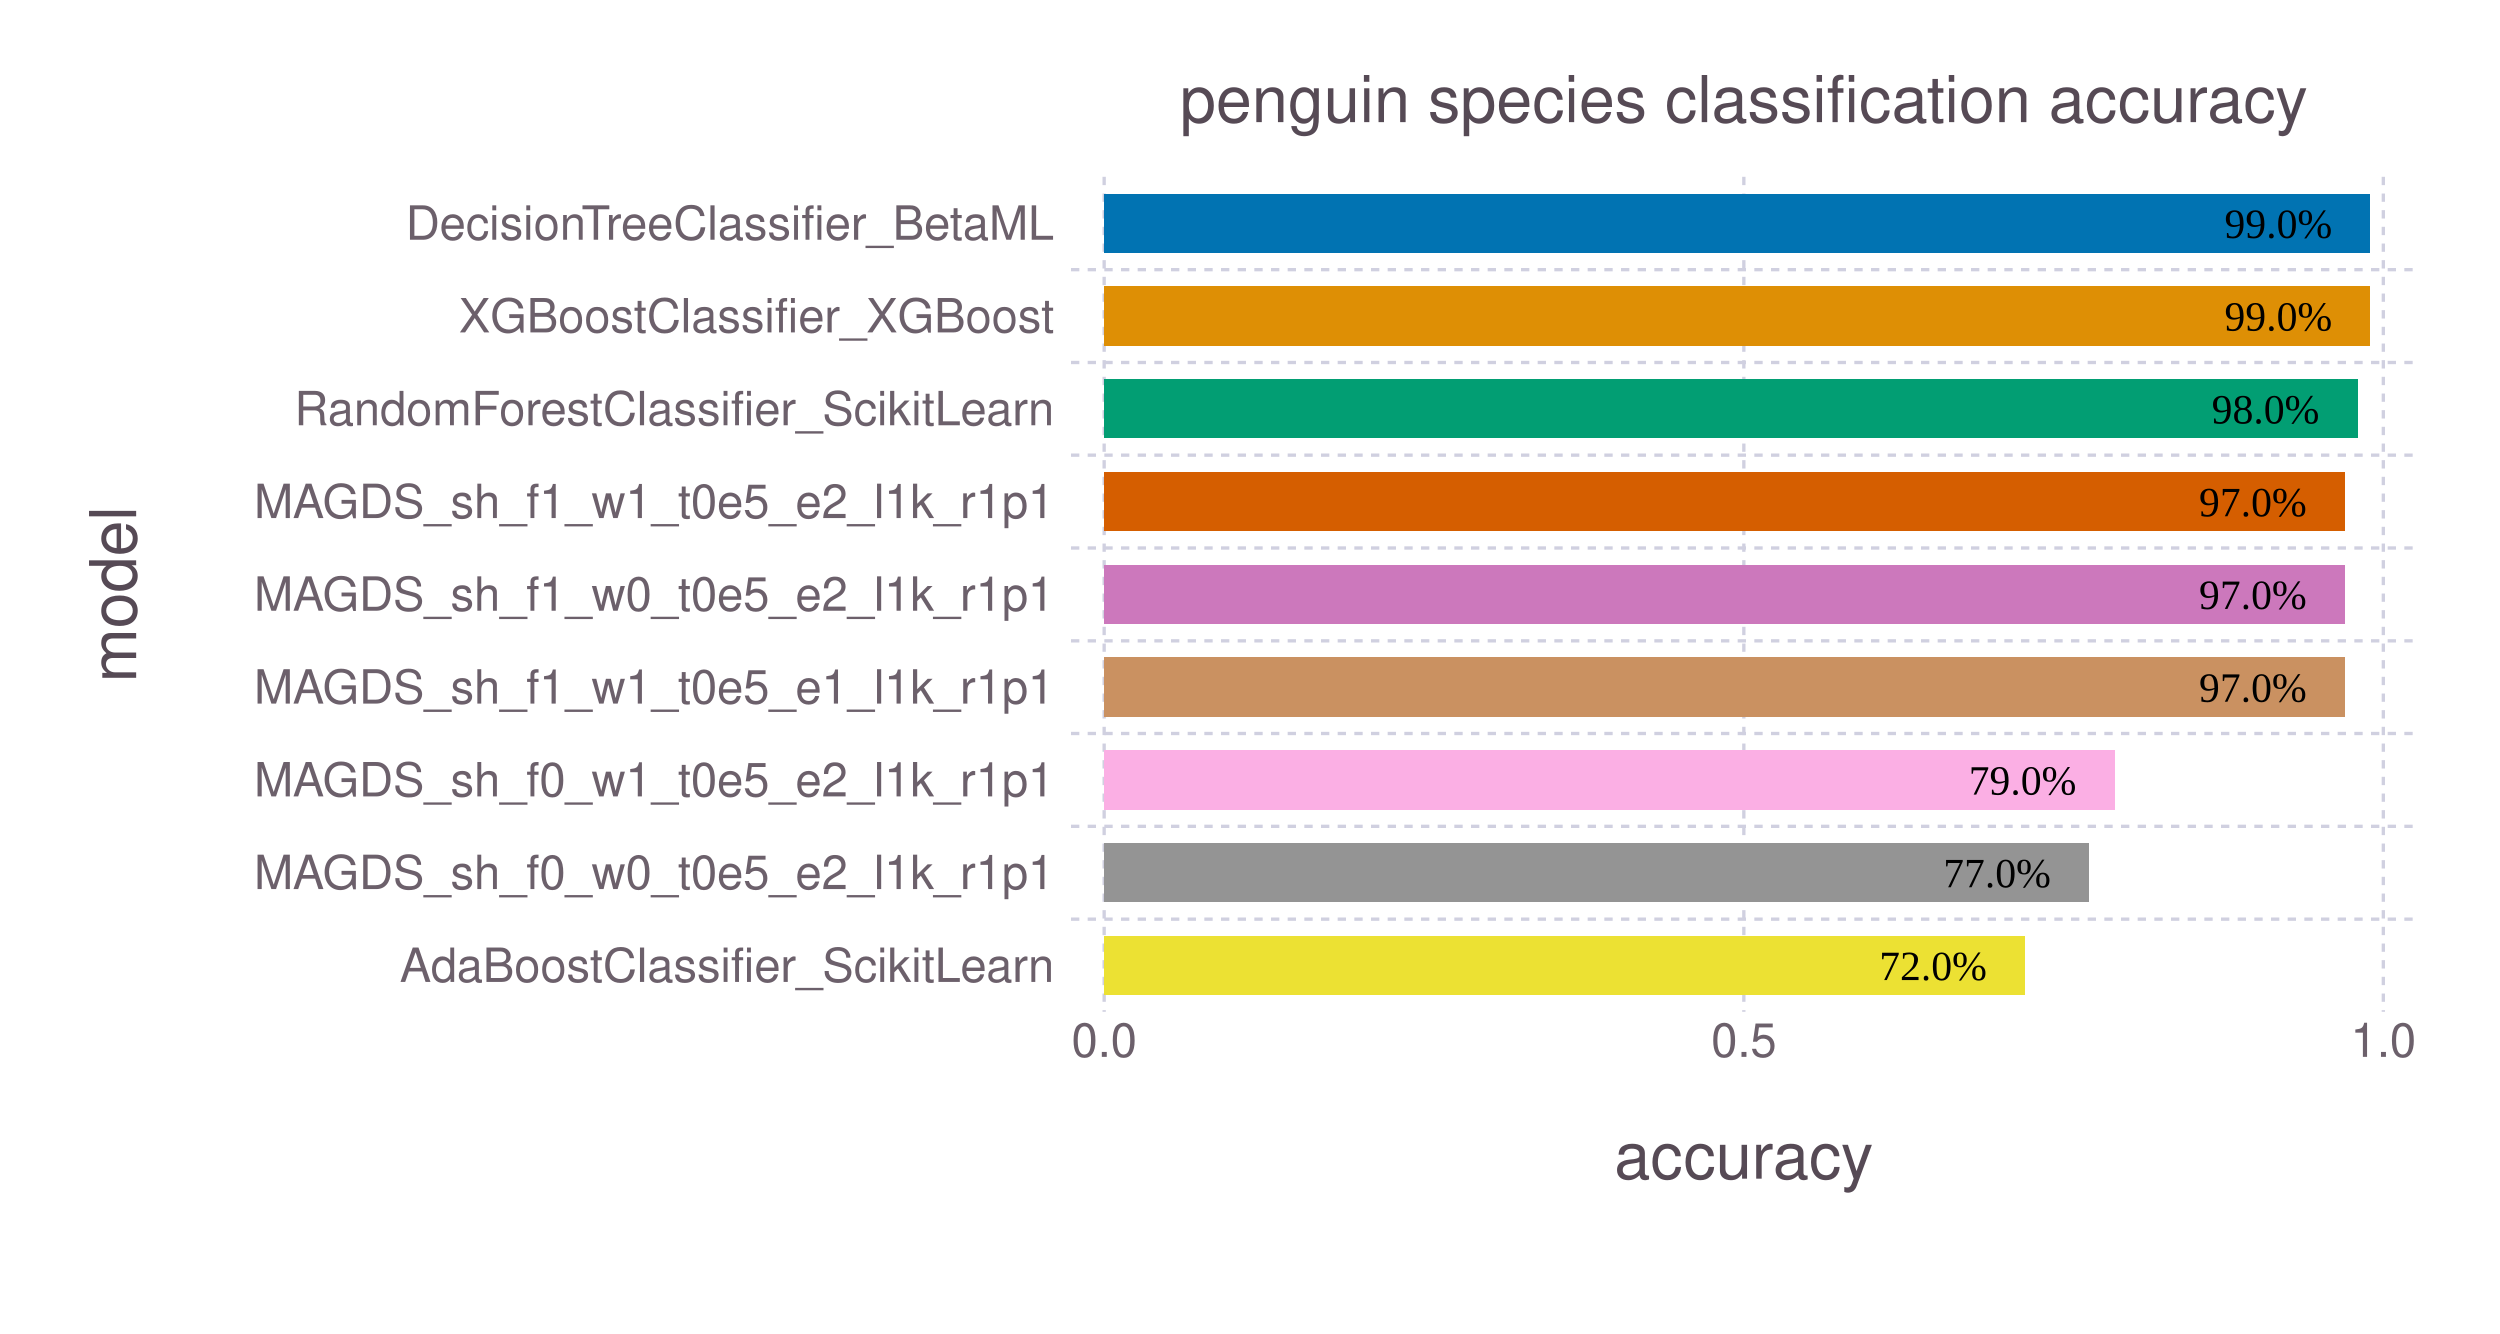
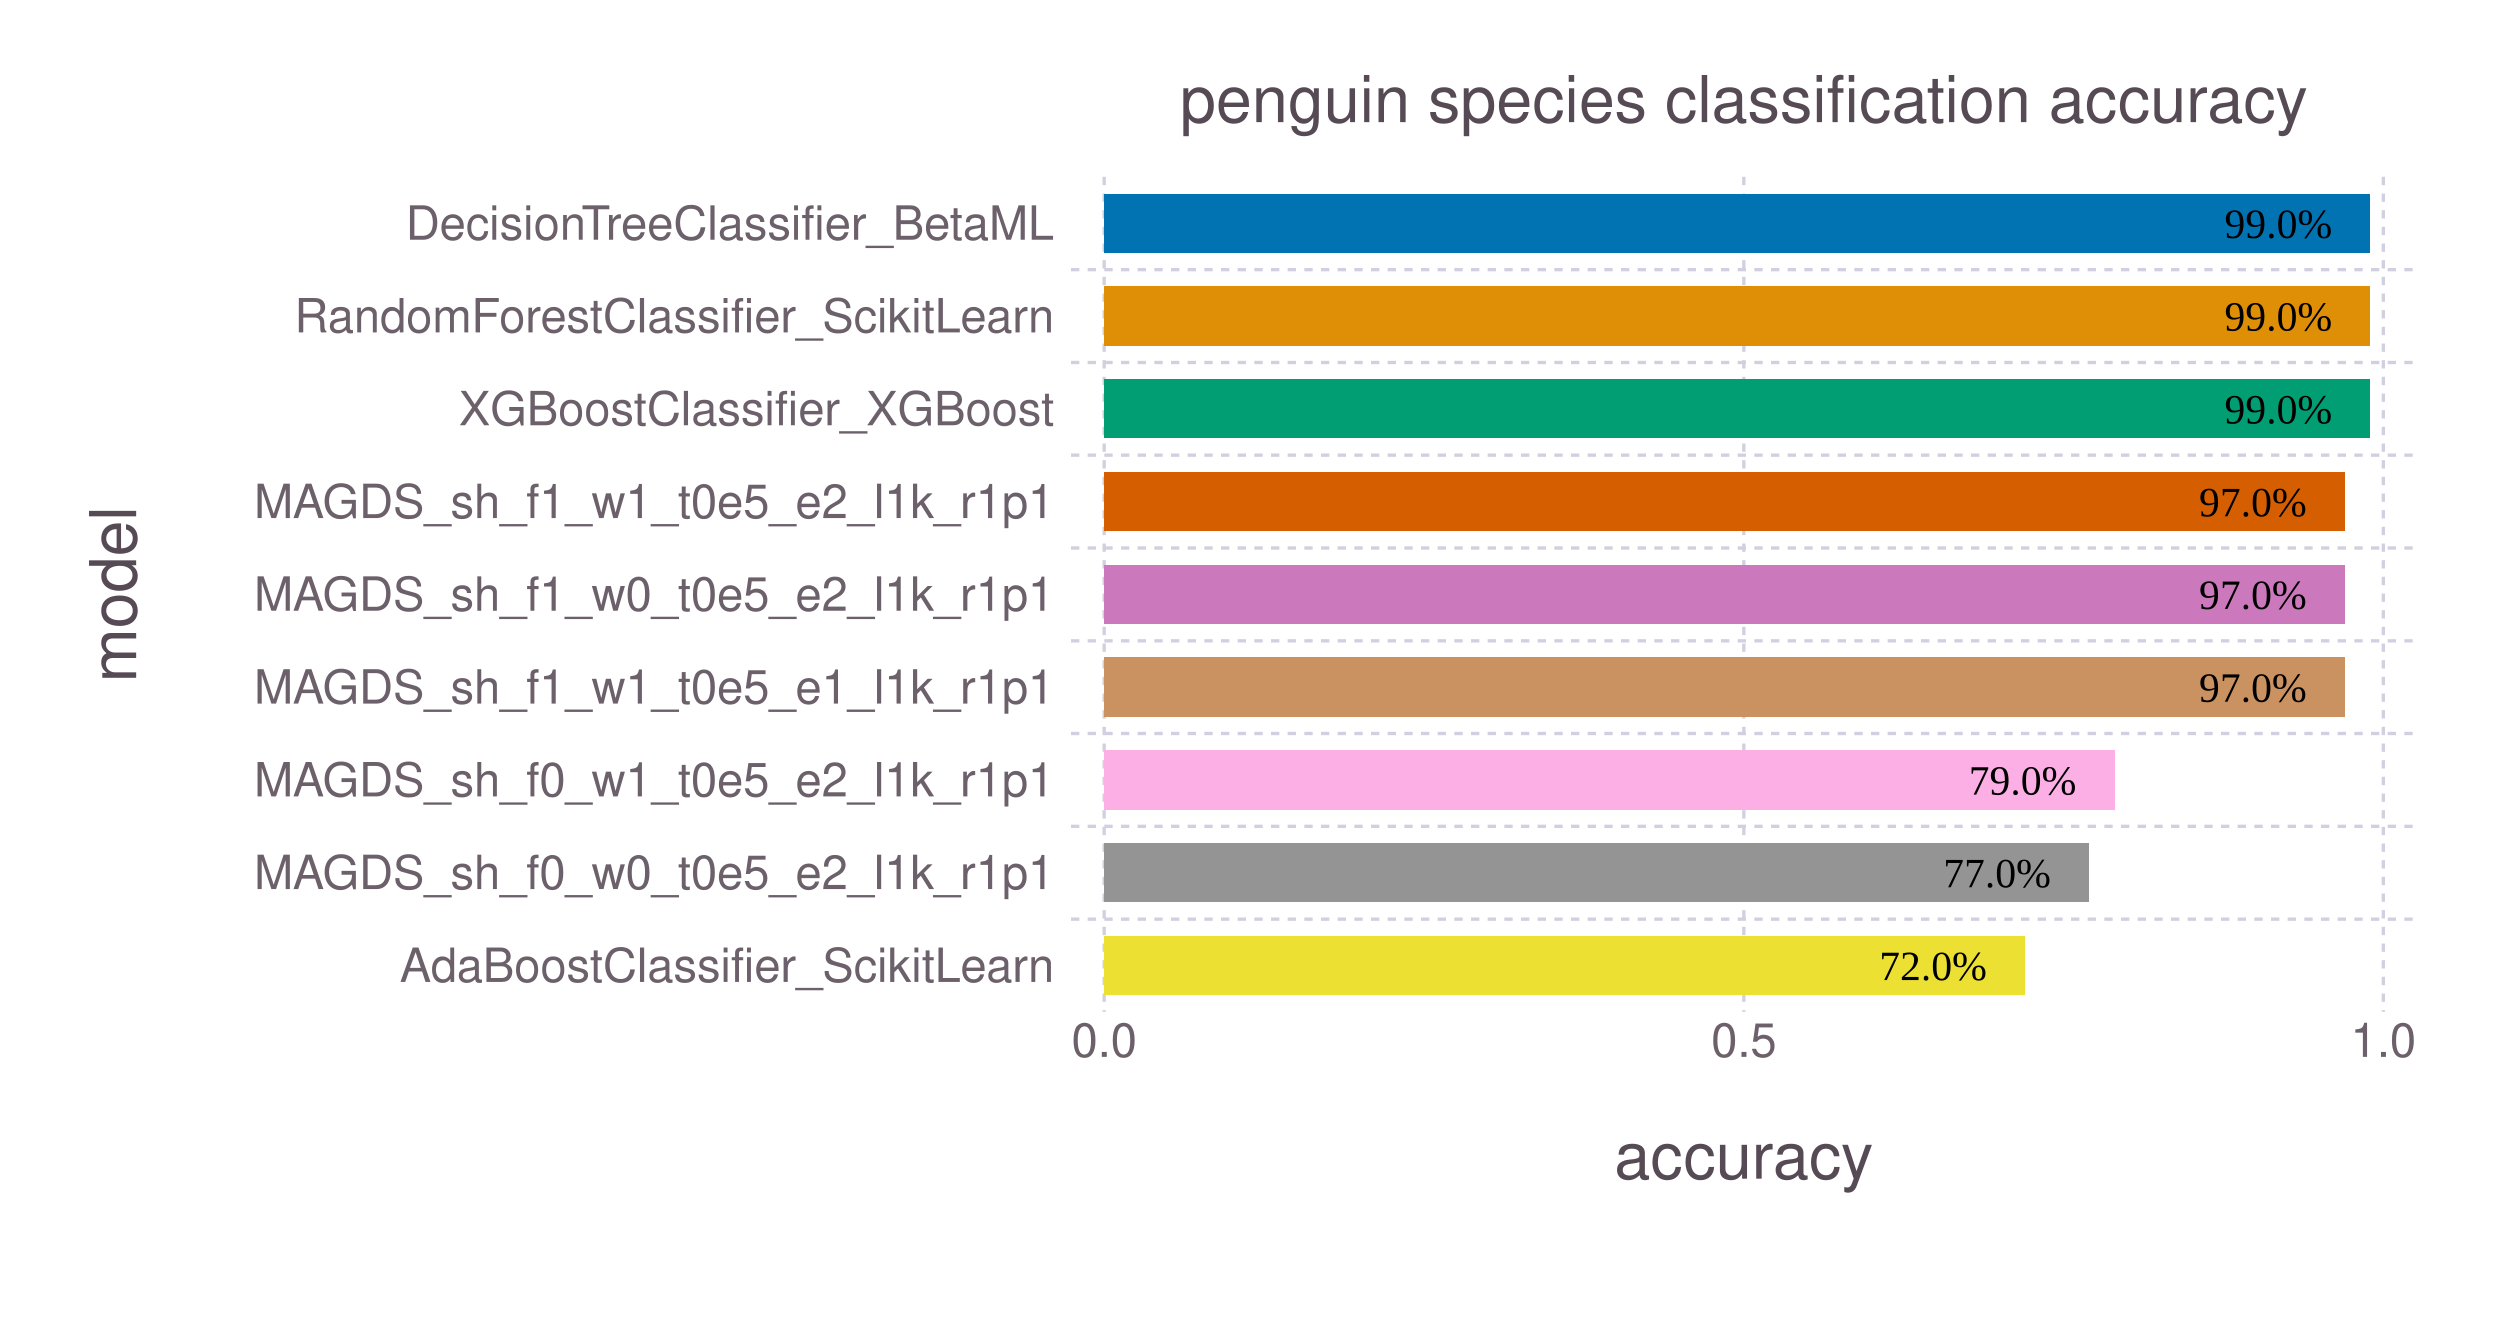
<svg xmlns="http://www.w3.org/2000/svg" version="1.2" width="150mm" height="80mm" viewBox="0 0 150 80" stroke="none" fill="#000000" stroke-width="0.3" font-size="3.88">
  <defs>
    <marker id="arrow" markerWidth="15" markerHeight="7" refX="5" refY="3.5" orient="auto" markerUnits="strokeWidth">
      <path d="M0,0 L15,3.5 L0,7 z" stroke="context-stroke" fill="context-stroke" />
    </marker>
  </defs>
-   <g class="plotroot xscalable" id="img-b75f931c-1">
-     <g font-size="3.88" font-family="'PT Sans','Helvetica Neue','Helvetica',sans-serif" fill="#564A55" stroke="#000000" stroke-opacity="0.000" id="img-b75f931c-2">
+   <g class="plotroot xscalable" id="img-be1687d1-1">
+     <g font-size="3.88" font-family="'PT Sans','Helvetica Neue','Helvetica',sans-serif" fill="#564A55" stroke="#000000" stroke-opacity="0.000" id="img-be1687d1-2">
      <g transform="translate(104.63,68.39)">
        <g class="primitive">
          <text text-anchor="middle" dy="0.6em">accuracy</text>
        </g>
      </g>
    </g>
-     <g class="guide xlabels" font-size="2.82" font-family="'PT Sans Caption','Helvetica Neue','Helvetica',sans-serif" fill="#6C606B" id="img-b75f931c-3">
+     <g class="guide xlabels" font-size="2.82" font-family="'PT Sans Caption','Helvetica Neue','Helvetica',sans-serif" fill="#6C606B" id="img-be1687d1-3">
      <g transform="translate(66.25,61.72)">
        <g class="primitive">
          <text text-anchor="middle" dy="0.6em">0.0</text>
        </g>
      </g>
      <g transform="translate(104.63,61.72)">
        <g class="primitive">
          <text text-anchor="middle" dy="0.6em">0.5</text>
        </g>
      </g>
      <g transform="translate(143,61.72)">
        <g class="primitive">
          <text text-anchor="middle" dy="0.6em">1.0</text>
        </g>
      </g>
    </g>
-     <g clip-path="url(#img-b75f931c-4)">
-       <g id="img-b75f931c-5">
-         <g pointer-events="visible" stroke-width="0.3" fill="#000000" fill-opacity="0.000" stroke="#000000" stroke-opacity="0.000" class="guide background" id="img-b75f931c-6">
-           <g transform="translate(104.63,35.66)" id="img-b75f931c-7">
+     <g clip-path="url(#img-be1687d1-4)">
+       <g id="img-be1687d1-5">
+         <g pointer-events="visible" stroke-width="0.3" fill="#000000" fill-opacity="0.000" stroke="#000000" stroke-opacity="0.000" class="guide background" id="img-be1687d1-6">
+           <g transform="translate(104.63,35.66)" id="img-be1687d1-7">
            <path d="M-40.37,-25.05 L40.37,-25.05 40.37,25.05 -40.37,25.05  z" class="primitive" />
          </g>
        </g>
-         <g class="guide ygridlines xfixed" stroke-dasharray="0.5,0.5" stroke-width="0.2" stroke="#D0D0E0" id="img-b75f931c-8">
-           <g transform="translate(104.63,16.18)" id="img-b75f931c-9">
-             <path fill="none" d="M-40.37,0 L40.37,0 " class="primitive" />
-           </g>
-           <g transform="translate(104.63,21.75)" id="img-b75f931c-10">
-             <path fill="none" d="M-40.37,0 L40.37,0 " class="primitive" />
-           </g>
-           <g transform="translate(104.63,27.31)" id="img-b75f931c-11">
-             <path fill="none" d="M-40.37,0 L40.37,0 " class="primitive" />
-           </g>
-           <g transform="translate(104.63,32.88)" id="img-b75f931c-12">
-             <path fill="none" d="M-40.37,0 L40.37,0 " class="primitive" />
-           </g>
-           <g transform="translate(104.63,38.45)" id="img-b75f931c-13">
-             <path fill="none" d="M-40.37,0 L40.37,0 " class="primitive" />
-           </g>
-           <g transform="translate(104.63,44.01)" id="img-b75f931c-14">
-             <path fill="none" d="M-40.37,0 L40.37,0 " class="primitive" />
-           </g>
-           <g transform="translate(104.63,49.58)" id="img-b75f931c-15">
-             <path fill="none" d="M-40.37,0 L40.37,0 " class="primitive" />
-           </g>
-           <g transform="translate(104.63,55.15)" id="img-b75f931c-16">
-             <path fill="none" d="M-40.37,0 L40.37,0 " class="primitive" />
-           </g>
-         </g>
-         <g class="guide xgridlines yfixed" stroke-dasharray="0.5,0.5" stroke-width="0.2" stroke="#D0D0E0" id="img-b75f931c-17">
-           <g transform="translate(66.25,35.66)" id="img-b75f931c-18">
+         <g class="guide ygridlines xfixed" stroke-dasharray="0.5,0.5" stroke-width="0.2" stroke="#D0D0E0" id="img-be1687d1-8">
+           <g transform="translate(104.63,16.18)" id="img-be1687d1-9">
+             <path fill="none" d="M-40.37,0 L40.37,0 " class="primitive" />
+           </g>
+           <g transform="translate(104.63,21.75)" id="img-be1687d1-10">
+             <path fill="none" d="M-40.37,0 L40.37,0 " class="primitive" />
+           </g>
+           <g transform="translate(104.63,27.31)" id="img-be1687d1-11">
+             <path fill="none" d="M-40.37,0 L40.37,0 " class="primitive" />
+           </g>
+           <g transform="translate(104.63,32.88)" id="img-be1687d1-12">
+             <path fill="none" d="M-40.37,0 L40.37,0 " class="primitive" />
+           </g>
+           <g transform="translate(104.63,38.45)" id="img-be1687d1-13">
+             <path fill="none" d="M-40.37,0 L40.37,0 " class="primitive" />
+           </g>
+           <g transform="translate(104.63,44.01)" id="img-be1687d1-14">
+             <path fill="none" d="M-40.37,0 L40.37,0 " class="primitive" />
+           </g>
+           <g transform="translate(104.63,49.58)" id="img-be1687d1-15">
+             <path fill="none" d="M-40.37,0 L40.37,0 " class="primitive" />
+           </g>
+           <g transform="translate(104.63,55.15)" id="img-be1687d1-16">
+             <path fill="none" d="M-40.37,0 L40.37,0 " class="primitive" />
+           </g>
+         </g>
+         <g class="guide xgridlines yfixed" stroke-dasharray="0.5,0.5" stroke-width="0.2" stroke="#D0D0E0" id="img-be1687d1-17">
+           <g transform="translate(66.25,35.66)" id="img-be1687d1-18">
            <path fill="none" d="M0,-25.05 L0,25.05 " class="primitive" />
          </g>
-           <g transform="translate(104.63,35.66)" id="img-b75f931c-19">
+           <g transform="translate(104.63,35.66)" id="img-be1687d1-19">
            <path fill="none" d="M0,-25.05 L0,25.05 " class="primitive" />
          </g>
-           <g transform="translate(143,35.66)" id="img-b75f931c-20">
+           <g transform="translate(143,35.66)" id="img-be1687d1-20">
            <path fill="none" d="M0,-25.05 L0,25.05 " class="primitive" />
          </g>
        </g>
-         <g class="plotpanel" id="img-b75f931c-21">
-           <g shape-rendering="crispEdges" stroke-width="0.3" id="img-b75f931c-22">
-             <g stroke="#000000" stroke-opacity="0.000" class="geometry" id="img-b75f931c-23">
-               <g transform="translate(93.88,57.93)" id="img-b75f931c-24" fill="#ECE133">
+         <g class="plotpanel" id="img-be1687d1-21">
+           <g shape-rendering="crispEdges" stroke-width="0.3" id="img-be1687d1-22">
+             <g stroke="#000000" stroke-opacity="0.000" class="geometry" id="img-be1687d1-23">
+               <g transform="translate(93.88,57.93)" id="img-be1687d1-24" fill="#ECE133">
                <path d="M-27.63,-1.78 L27.63,-1.78 27.63,1.78 -27.63,1.78  z" class="primitive" />
              </g>
-               <g transform="translate(95.8,52.36)" id="img-b75f931c-25" fill="#949494">
+               <g transform="translate(95.8,52.36)" id="img-be1687d1-25" fill="#949494">
                <path d="M-29.55,-1.78 L29.55,-1.78 29.55,1.78 -29.55,1.78  z" class="primitive" />
              </g>
-               <g transform="translate(96.57,46.8)" id="img-b75f931c-26" fill="#FBAFE4">
+               <g transform="translate(96.57,46.8)" id="img-be1687d1-26" fill="#FBAFE4">
                <path d="M-30.32,-1.78 L30.32,-1.78 30.32,1.78 -30.32,1.78  z" class="primitive" />
              </g>
-               <g transform="translate(103.47,41.23)" id="img-b75f931c-27" fill="#CA9161">
+               <g transform="translate(103.47,41.23)" id="img-be1687d1-27" fill="#CA9161">
                <path d="M-37.22,-1.78 L37.22,-1.78 37.22,1.78 -37.22,1.78  z" class="primitive" />
              </g>
-               <g transform="translate(103.47,35.66)" id="img-b75f931c-28" fill="#CC78BC">
+               <g transform="translate(103.47,35.66)" id="img-be1687d1-28" fill="#CC78BC">
                <path d="M-37.22,-1.78 L37.22,-1.78 37.22,1.78 -37.22,1.78  z" class="primitive" />
              </g>
-               <g transform="translate(103.47,30.1)" id="img-b75f931c-29" fill="#D55E00">
+               <g transform="translate(103.47,30.1)" id="img-be1687d1-29" fill="#D55E00">
                <path d="M-37.22,-1.78 L37.22,-1.78 37.22,1.78 -37.22,1.78  z" class="primitive" />
              </g>
-               <g transform="translate(103.86,24.53)" id="img-b75f931c-30" fill="#029E73">
-                 <path d="M-37.61,-1.78 L37.61,-1.78 37.61,1.78 -37.61,1.78  z" class="primitive" />
-               </g>
-               <g transform="translate(104.24,18.96)" id="img-b75f931c-31" fill="#DE8F05">
+               <g transform="translate(104.24,24.53)" id="img-be1687d1-30" fill="#029E73">
                <path d="M-37.99,-1.78 L37.99,-1.78 37.99,1.78 -37.99,1.78  z" class="primitive" />
              </g>
-               <g transform="translate(104.24,13.4)" id="img-b75f931c-32" fill="#0173B2">
+               <g transform="translate(104.24,18.96)" id="img-be1687d1-31" fill="#DE8F05">
                <path d="M-37.99,-1.78 L37.99,-1.78 37.99,1.78 -37.99,1.78  z" class="primitive" />
              </g>
-             </g>
-           </g>
-         </g>
-         <g class="geometry" id="img-b75f931c-33">
-           <g fill="#000000" font-size="2.5" id="img-b75f931c-34">
-             <g transform="translate(139.93,13.4)" id="img-b75f931c-35">
+               <g transform="translate(104.24,13.4)" id="img-be1687d1-32" fill="#0173B2">
+                 <path d="M-37.99,-1.78 L37.99,-1.78 37.99,1.78 -37.99,1.78  z" class="primitive" />
+               </g>
+             </g>
+           </g>
+         </g>
+         <g class="geometry" id="img-be1687d1-33">
+           <g fill="#000000" font-size="2.5" id="img-be1687d1-34">
+             <g transform="translate(139.93,13.4)" id="img-be1687d1-35">
              <g class="primitive">
                <text text-anchor="end" dy="0.35em">99.0%</text>
              </g>
            </g>
-             <g transform="translate(139.93,18.96)" id="img-b75f931c-36">
+             <g transform="translate(139.93,18.96)" id="img-be1687d1-36">
              <g class="primitive">
                <text text-anchor="end" dy="0.35em">99.0%</text>
              </g>
            </g>
-             <g transform="translate(139.16,24.53)" id="img-b75f931c-37">
-               <g class="primitive">
-                 <text text-anchor="end" dy="0.35em">98.0%</text>
-               </g>
-             </g>
-             <g transform="translate(138.4,30.1)" id="img-b75f931c-38">
+             <g transform="translate(139.93,24.53)" id="img-be1687d1-37">
+               <g class="primitive">
+                 <text text-anchor="end" dy="0.35em">99.0%</text>
+               </g>
+             </g>
+             <g transform="translate(138.4,30.1)" id="img-be1687d1-38">
              <g class="primitive">
                <text text-anchor="end" dy="0.35em">97.0%</text>
              </g>
            </g>
-             <g transform="translate(138.4,35.66)" id="img-b75f931c-39">
+             <g transform="translate(138.4,35.66)" id="img-be1687d1-39">
              <g class="primitive">
                <text text-anchor="end" dy="0.35em">97.0%</text>
              </g>
            </g>
-             <g transform="translate(138.4,41.23)" id="img-b75f931c-40">
+             <g transform="translate(138.4,41.23)" id="img-be1687d1-40">
              <g class="primitive">
                <text text-anchor="end" dy="0.35em">97.0%</text>
              </g>
            </g>
-             <g transform="translate(124.58,46.8)" id="img-b75f931c-41">
+             <g transform="translate(124.58,46.8)" id="img-be1687d1-41">
              <g class="primitive">
                <text text-anchor="end" dy="0.35em">79.0%</text>
              </g>
            </g>
-             <g transform="translate(123.05,52.36)" id="img-b75f931c-42">
+             <g transform="translate(123.05,52.36)" id="img-be1687d1-42">
              <g class="primitive">
                <text text-anchor="end" dy="0.35em">77.0%</text>
              </g>
            </g>
-             <g transform="translate(119.21,57.93)" id="img-b75f931c-43">
+             <g transform="translate(119.21,57.93)" id="img-be1687d1-43">
              <g class="primitive">
                <text text-anchor="end" dy="0.35em">72.0%</text>
              </g>
            </g>
          </g>
        </g>
      </g>
    </g>
-     <g class="guide ylabels" font-size="2.82" font-family="'PT Sans Caption','Helvetica Neue','Helvetica',sans-serif" fill="#6C606B" id="img-b75f931c-44">
-       <g transform="translate(63.25,13.4)" id="img-b75f931c-45">
+     <g class="guide ylabels" font-size="2.82" font-family="'PT Sans Caption','Helvetica Neue','Helvetica',sans-serif" fill="#6C606B" id="img-be1687d1-44">
+       <g transform="translate(63.25,13.4)" id="img-be1687d1-45">
        <g class="primitive">
          <text text-anchor="end" dy="0.35em">DecisionTreeClassifier_BetaML</text>
        </g>
      </g>
-       <g transform="translate(63.25,18.96)" id="img-b75f931c-46">
+       <g transform="translate(63.25,18.96)" id="img-be1687d1-46">
+         <g class="primitive">
+           <text text-anchor="end" dy="0.35em">RandomForestClassifier_ScikitLearn</text>
+         </g>
+       </g>
+       <g transform="translate(63.25,24.53)" id="img-be1687d1-47">
        <g class="primitive">
          <text text-anchor="end" dy="0.35em">XGBoostClassifier_XGBoost</text>
        </g>
      </g>
-       <g transform="translate(63.25,24.53)" id="img-b75f931c-47">
-         <g class="primitive">
-           <text text-anchor="end" dy="0.35em">RandomForestClassifier_ScikitLearn</text>
-         </g>
-       </g>
-       <g transform="translate(63.25,30.1)" id="img-b75f931c-48">
+       <g transform="translate(63.25,30.1)" id="img-be1687d1-48">
        <g class="primitive">
          <text text-anchor="end" dy="0.35em">MAGDS_sh_f1_w1_t0e5_e2_l1k_r1p1</text>
        </g>
      </g>
-       <g transform="translate(63.25,35.66)" id="img-b75f931c-49">
+       <g transform="translate(63.25,35.66)" id="img-be1687d1-49">
        <g class="primitive">
          <text text-anchor="end" dy="0.35em">MAGDS_sh_f1_w0_t0e5_e2_l1k_r1p1</text>
        </g>
      </g>
-       <g transform="translate(63.25,41.23)" id="img-b75f931c-50">
+       <g transform="translate(63.25,41.23)" id="img-be1687d1-50">
        <g class="primitive">
          <text text-anchor="end" dy="0.35em">MAGDS_sh_f1_w1_t0e5_e1_l1k_r1p1</text>
        </g>
      </g>
-       <g transform="translate(63.25,46.8)" id="img-b75f931c-51">
+       <g transform="translate(63.25,46.8)" id="img-be1687d1-51">
        <g class="primitive">
          <text text-anchor="end" dy="0.35em">MAGDS_sh_f0_w1_t0e5_e2_l1k_r1p1</text>
        </g>
      </g>
-       <g transform="translate(63.25,52.36)" id="img-b75f931c-52">
+       <g transform="translate(63.25,52.36)" id="img-be1687d1-52">
        <g class="primitive">
          <text text-anchor="end" dy="0.35em">MAGDS_sh_f0_w0_t0e5_e2_l1k_r1p1</text>
        </g>
      </g>
-       <g transform="translate(63.25,57.93)" id="img-b75f931c-53">
+       <g transform="translate(63.25,57.93)" id="img-be1687d1-53">
        <g class="primitive">
          <text text-anchor="end" dy="0.35em">AdaBoostClassifier_ScikitLearn</text>
        </g>
      </g>
    </g>
-     <g font-size="3.88" font-family="'PT Sans','Helvetica Neue','Helvetica',sans-serif" fill="#564A55" stroke="#000000" stroke-opacity="0.000" id="img-b75f931c-54">
-       <g transform="translate(8.81,33.66)" id="img-b75f931c-55">
+     <g font-size="3.88" font-family="'PT Sans','Helvetica Neue','Helvetica',sans-serif" fill="#564A55" stroke="#000000" stroke-opacity="0.000" id="img-be1687d1-54">
+       <g transform="translate(8.81,33.66)" id="img-be1687d1-55">
        <g class="primitive">
          <text text-anchor="middle" dy="0.35em" transform="rotate(-90,0, 2)">model</text>
        </g>
      </g>
    </g>
-     <g font-size="3.88" font-family="'PT Sans','Helvetica Neue','Helvetica',sans-serif" fill="#564A55" stroke="#000000" stroke-opacity="0.000" id="img-b75f931c-56">
-       <g transform="translate(104.63,5)" id="img-b75f931c-57">
+     <g font-size="3.88" font-family="'PT Sans','Helvetica Neue','Helvetica',sans-serif" fill="#564A55" stroke="#000000" stroke-opacity="0.000" id="img-be1687d1-56">
+       <g transform="translate(104.63,5)" id="img-be1687d1-57">
        <g class="primitive">
          <text text-anchor="middle" dy="0.6em">penguin species classification accuracy</text>
        </g>
      </g>
    </g>
  </g>
  <defs>
-     <clipPath id="img-b75f931c-4">
+     <clipPath id="img-be1687d1-4">
      <path d="M64.25,10.61 L145,10.61 145,60.72 64.25,60.72 " />
    </clipPath>
  </defs>
</svg>
